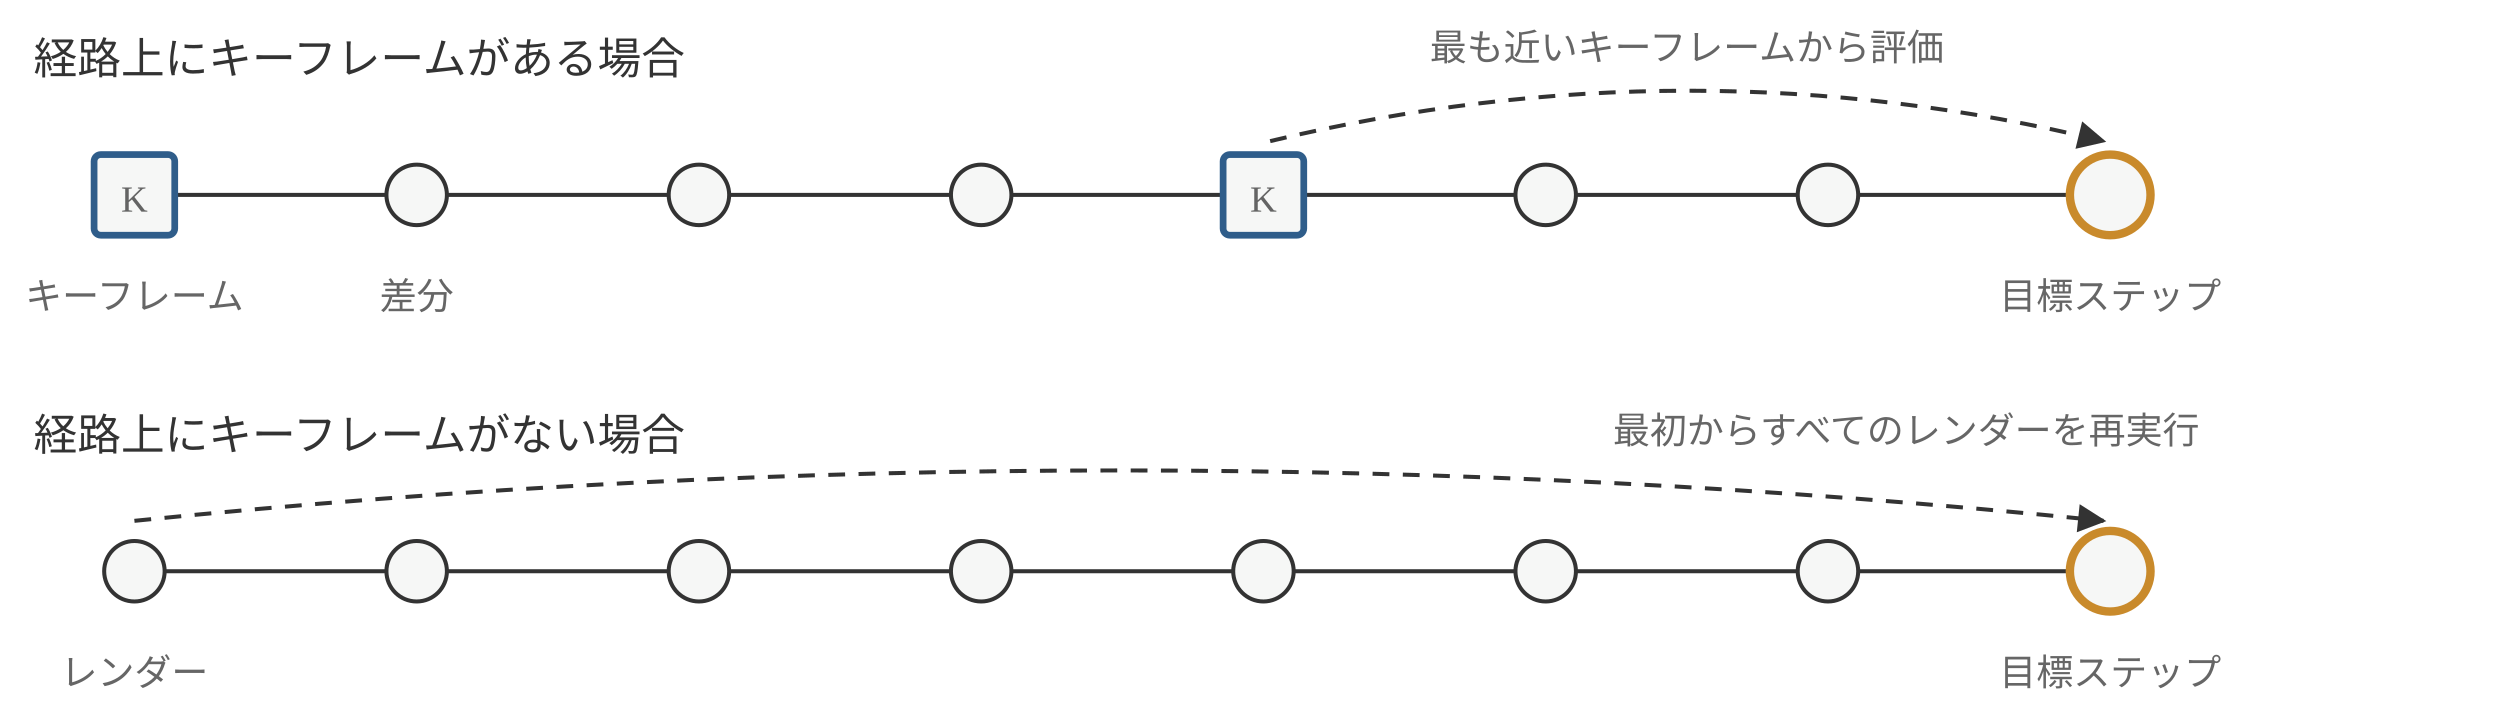
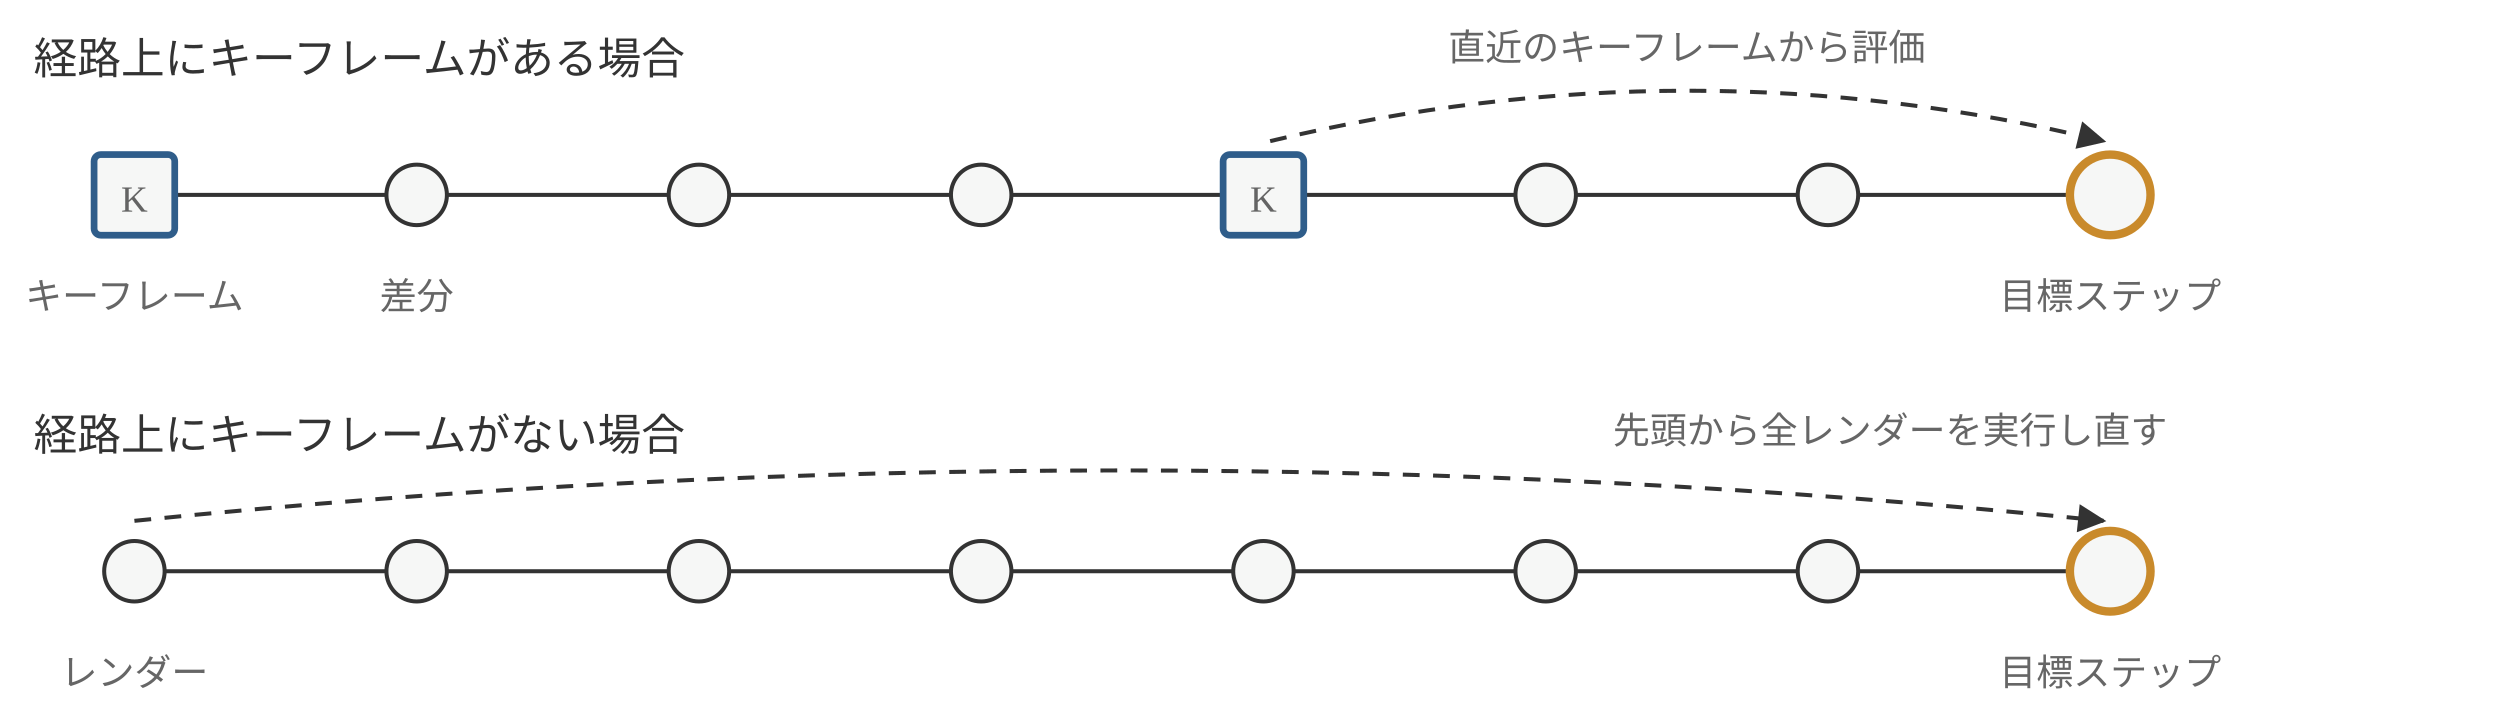
- <svg xmlns="http://www.w3.org/2000/svg" viewBox="0 0 744 212" width="100%" style="max-width:744px" role="img" aria-label="経路上にキーフレームがあれば最も近いキーフレームから計算し、なければ最初からすべてのレンダーを再実行する">
+ <svg xmlns="http://www.w3.org/2000/svg" viewBox="0 0 744 212" width="100%" style="max-width:744px" role="img" aria-label="経路上にキーフレームがあれば直近のキーフレームから評価し、なければ先頭からすべてのレンダーを実行し直す">
  <style>
.kg-box{fill:var(--quote-bg,#f6f7f6);stroke:var(--fg,#333);stroke-width:1.2}
.kg-hl{fill:var(--quote-bg,#f6f7f6);stroke:var(--links,#2f5d8a);stroke-width:2}
.kg-warn{fill:var(--quote-bg,#f6f7f6);stroke:#c98a2b;stroke-width:2.5}
.kg-ln{fill:none;stroke:var(--fg,#333);stroke-width:1.2}
.kg-dash{fill:none;stroke:var(--fg,#333);stroke-width:1.2;stroke-dasharray:5 4}
.kg-head{fill:var(--fg,#333)}
.kg-t{fill:var(--fg,#333);font-size:13px}
.kg-s{fill:var(--fg,#333);font-size:11px;opacity:.75}
.kg-c{text-anchor:middle}
</style>
  <defs>
    <marker id="kg-arrow-presentation-keyframes" viewBox="0 0 10 10" refX="9" refY="5" markerWidth="7" markerHeight="7" orient="auto-start-reverse">
      <path d="M0,0L10,5L0,10z" class="kg-head" />
    </marker>
  </defs>
  <text x="10" y="22" class="kg-t">経路上にキーフレームがある場合</text>
  <path d="M40,58H628" class="kg-ln" />
  <rect x="28" y="46" width="24" height="24" rx="2" class="kg-hl" />
  <text x="40" y="63" class="kg-s kg-c">K</text>
  <circle cx="124" cy="58" r="9" class="kg-box" />
  <circle cx="208" cy="58" r="9" class="kg-box" />
  <circle cx="292" cy="58" r="9" class="kg-box" />
  <rect x="364" y="46" width="24" height="24" rx="2" class="kg-hl" />
  <text x="376" y="63" class="kg-s kg-c">K</text>
  <circle cx="460" cy="58" r="9" class="kg-box" />
  <circle cx="544" cy="58" r="9" class="kg-box" />
  <circle cx="628" cy="58" r="12" class="kg-warn" />
  <path d="M378,42Q503,12 626,42" class="kg-dash" marker-end="url(#kg-arrow-presentation-keyframes)" />
-   <text x="502" y="18" class="kg-s kg-c">最も近いキーフレームから評価</text>
+   <text x="502" y="18" class="kg-s kg-c">直近のキーフレームから評価</text>
  <text x="40" y="92" class="kg-s kg-c">キーフレーム</text>
  <text x="124" y="92" class="kg-s kg-c">差分</text>
  <text x="628" y="92" class="kg-s kg-c">目標ステップ</text>
  <g transform="translate(0,20)">
    <text x="10" y="114" class="kg-t">経路上にキーフレームがない場合</text>
    <path d="M40,150H628" class="kg-ln" />
    <circle cx="40" cy="150" r="9" class="kg-box" />
    <circle cx="124" cy="150" r="9" class="kg-box" />
    <circle cx="208" cy="150" r="9" class="kg-box" />
    <circle cx="292" cy="150" r="9" class="kg-box" />
    <circle cx="376" cy="150" r="9" class="kg-box" />
    <circle cx="460" cy="150" r="9" class="kg-box" />
    <circle cx="544" cy="150" r="9" class="kg-box" />
    <circle cx="628" cy="150" r="12" class="kg-warn" />
    <path d="M40,135Q334,105 626,135" class="kg-dash" marker-end="url(#kg-arrow-presentation-keyframes)" />
-     <text x="480" y="112" class="kg-s">最初からすべてのレンダーを再実行</text>
+     <text x="480" y="112" class="kg-s">先頭から全レンダーを実行し直す</text>
    <text x="40" y="184" class="kg-s kg-c">レンダー</text>
    <text x="628" y="184" class="kg-s kg-c">目標ステップ</text>
  </g>
</svg>
